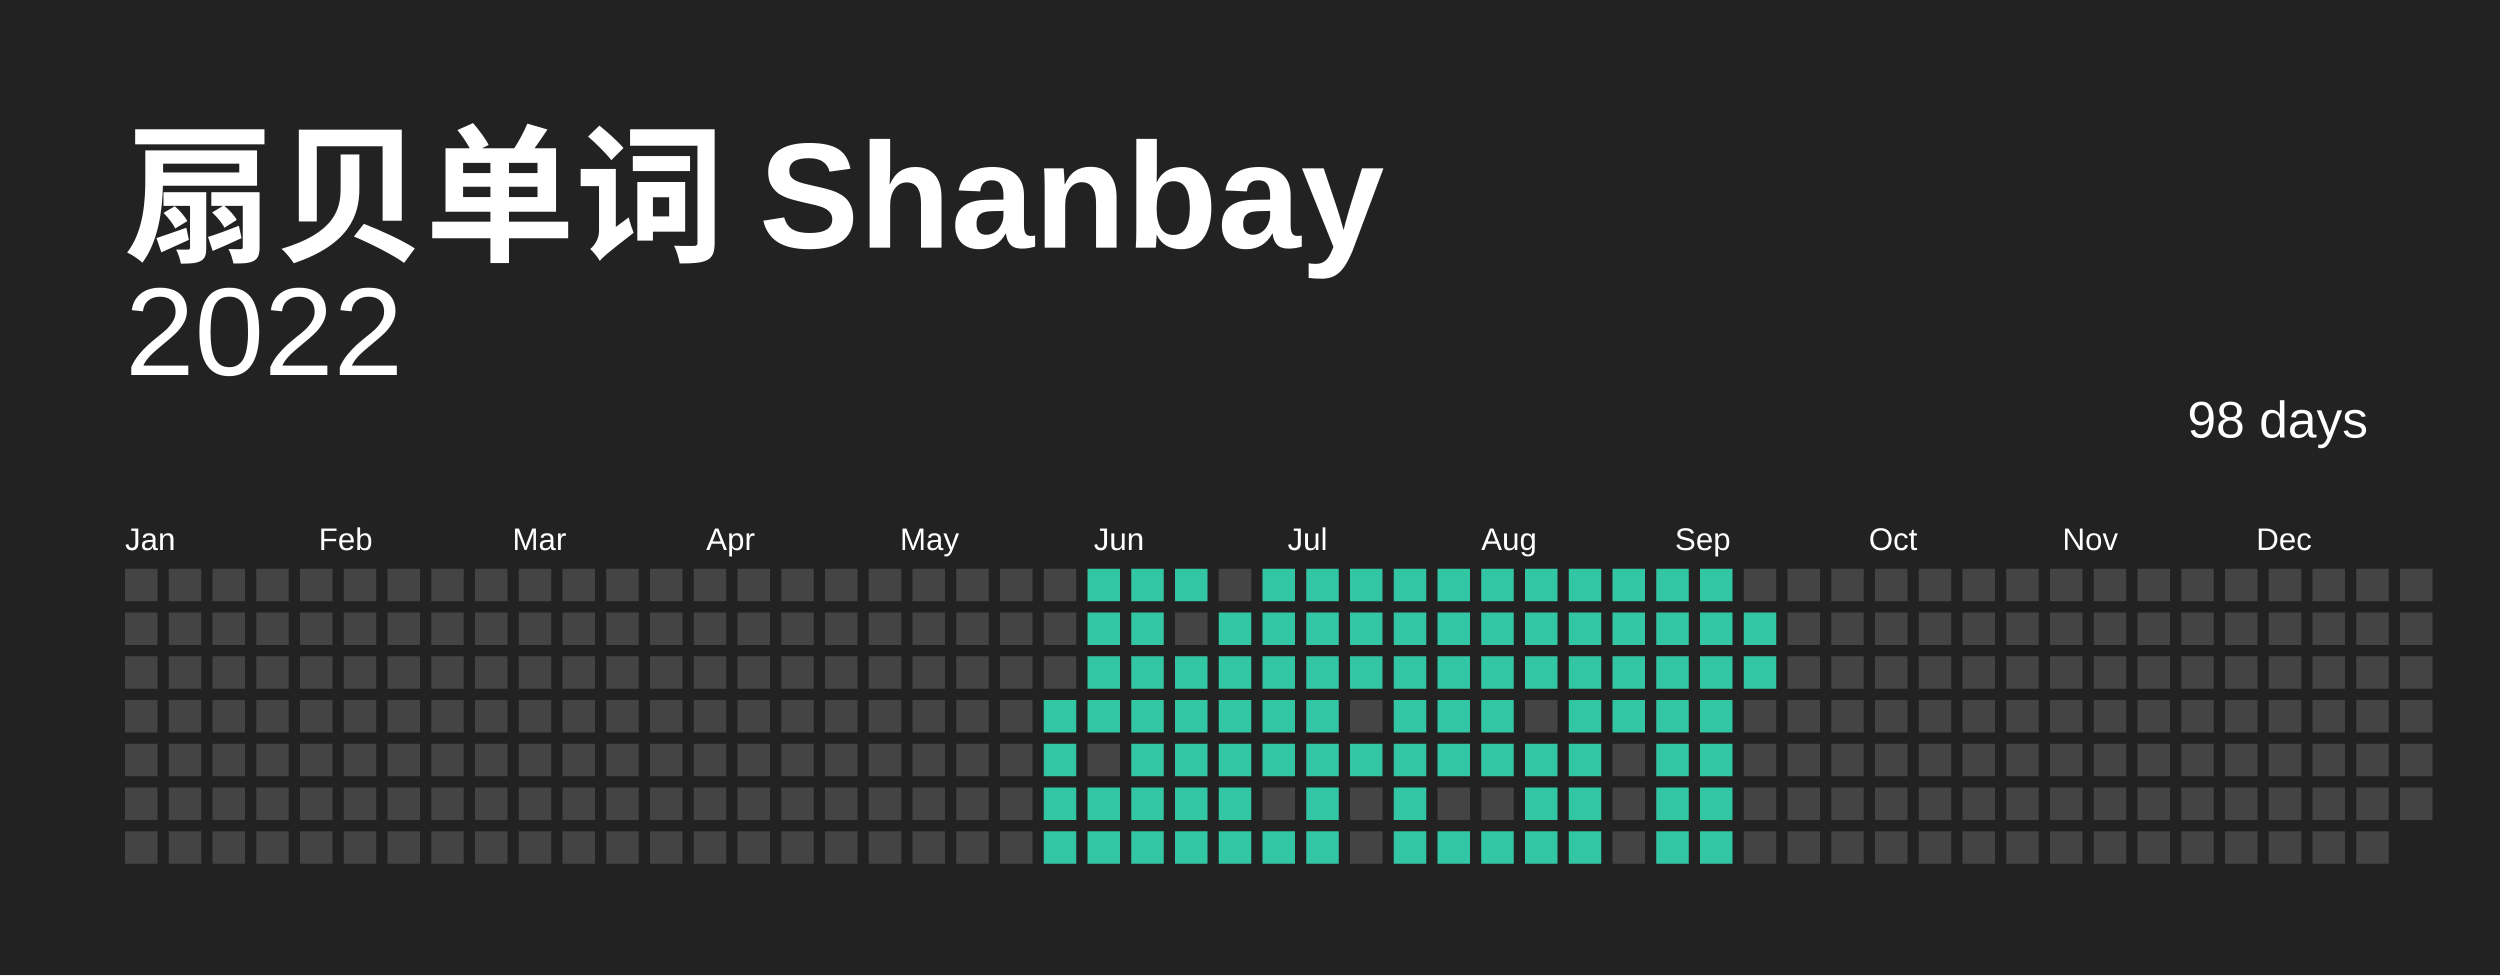
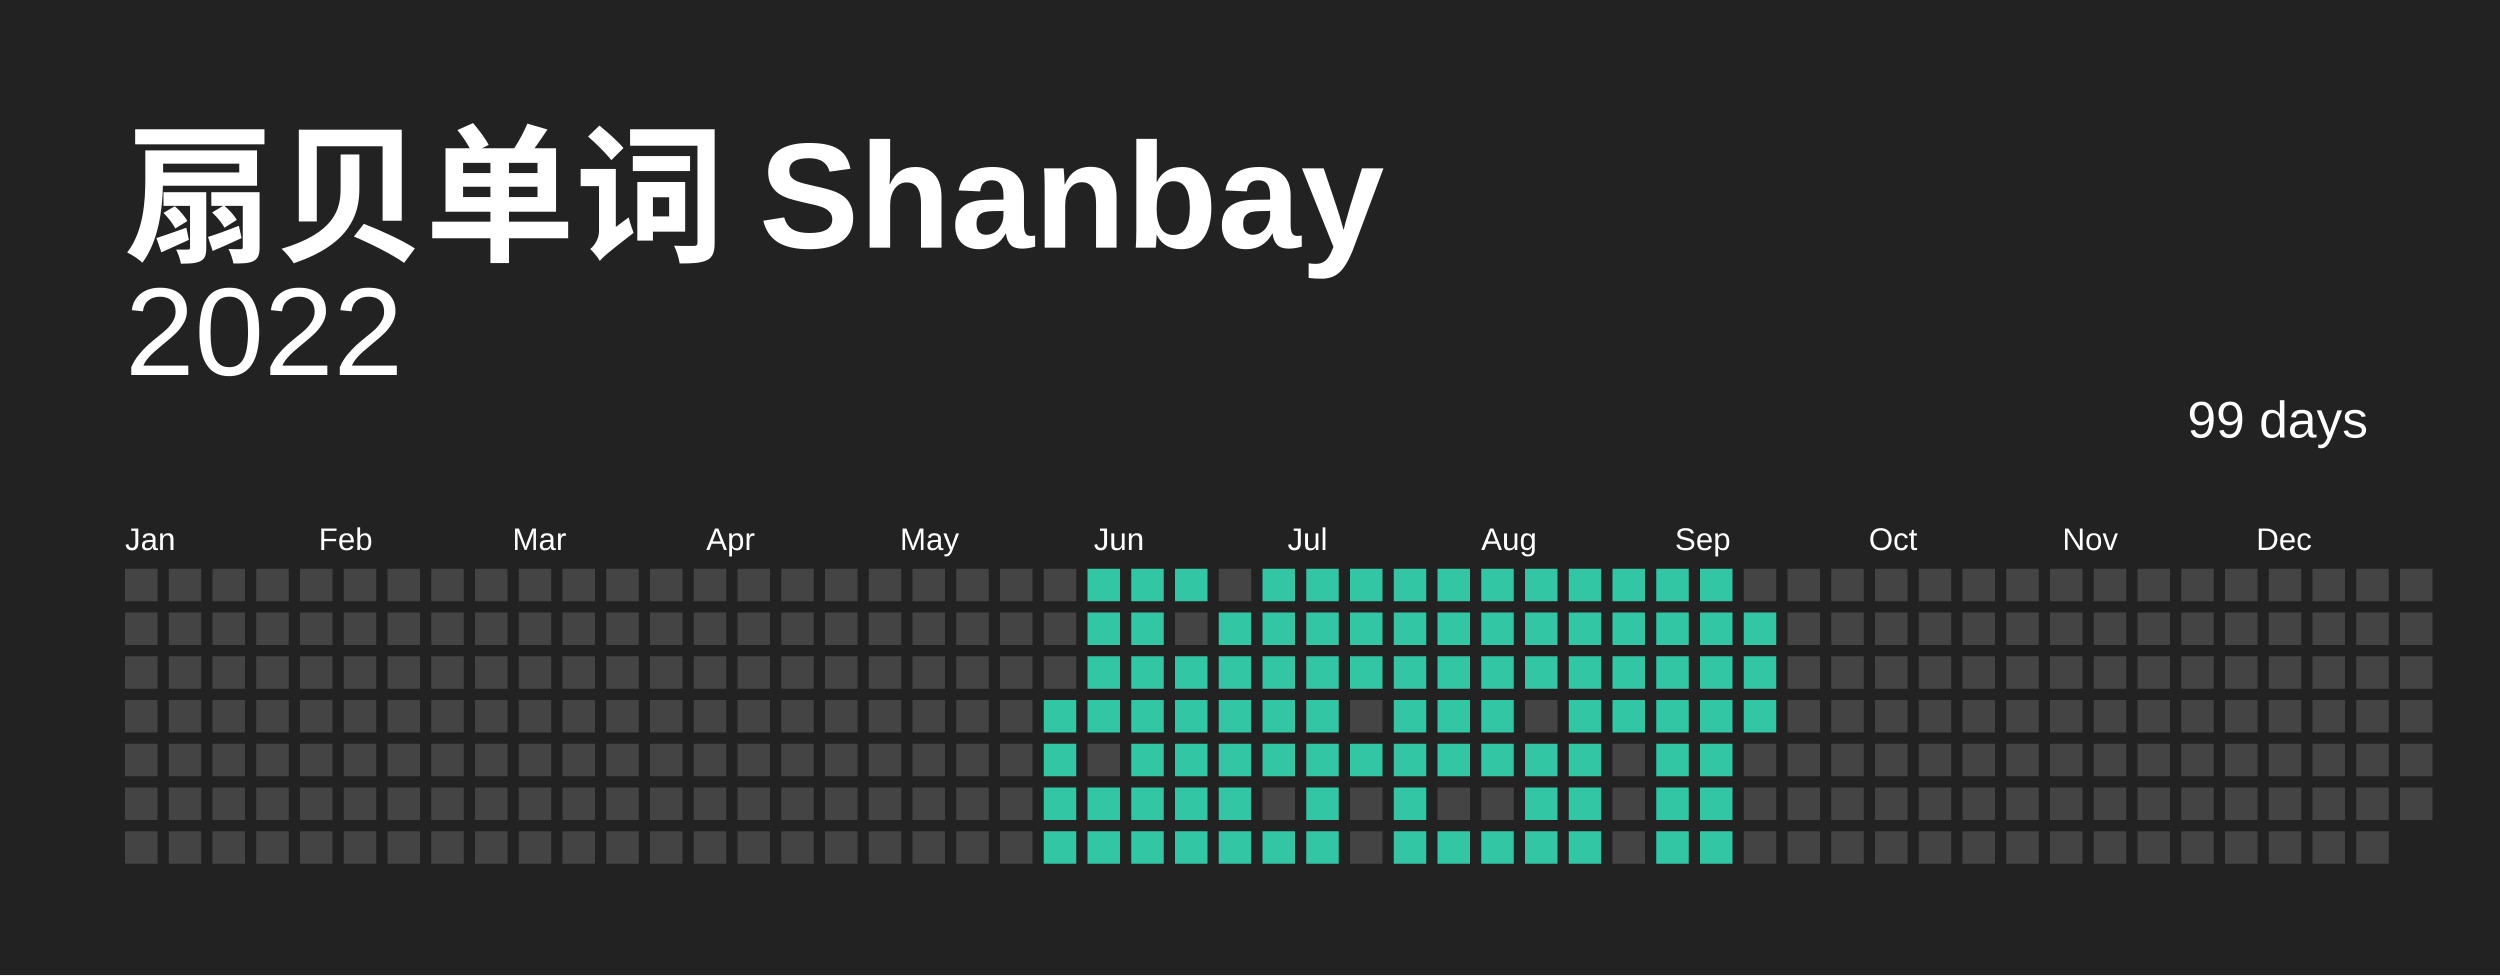
<svg xmlns="http://www.w3.org/2000/svg" baseProfile="full" height="78mm" version="1.1" viewBox="0,0,200,78" width="200mm">
  <defs />
  <rect fill="#222222" height="78" width="200" x="0" y="0" />
  <text fill="#FFFFFF" style="font-size:12px; font-family:Arial; font-weight:bold;" x="10" y="20"> 扇贝单词 Shanbay</text>
  <text alignment-baseline="hanging" fill="#FFFFFF" style="font-size:10.0px; font-family:Arial;" x="10" y="30">2022</text>
-   <text alignment-baseline="hanging" fill="#FFFFFF" style="font-size:4.125px; font-family:Arial;" x="175" y="35">98 days</text>
+   <text alignment-baseline="hanging" fill="#FFFFFF" style="font-size:4.125px; font-family:Arial;" x="175" y="35">99 days</text>
  <text fill="#FFFFFF" style="font-size:2.5px; font-family:Arial" x="10.0" y="44">Jan</text>
  <text fill="#FFFFFF" style="font-size:2.5px; font-family:Arial" x="25.5" y="44">Feb</text>
  <text fill="#FFFFFF" style="font-size:2.5px; font-family:Arial" x="41.0" y="44">Mar</text>
  <text fill="#FFFFFF" style="font-size:2.5px; font-family:Arial" x="56.5" y="44">Apr</text>
  <text fill="#FFFFFF" style="font-size:2.5px; font-family:Arial" x="72.0" y="44">May</text>
  <text fill="#FFFFFF" style="font-size:2.5px; font-family:Arial" x="87.5" y="44">Jun</text>
  <text fill="#FFFFFF" style="font-size:2.5px; font-family:Arial" x="103.0" y="44">Jul</text>
  <text fill="#FFFFFF" style="font-size:2.5px; font-family:Arial" x="118.5" y="44">Aug</text>
  <text fill="#FFFFFF" style="font-size:2.5px; font-family:Arial" x="134.0" y="44">Sep</text>
  <text fill="#FFFFFF" style="font-size:2.5px; font-family:Arial" x="149.5" y="44">Oct</text>
  <text fill="#FFFFFF" style="font-size:2.5px; font-family:Arial" x="165.0" y="44">Nov</text>
  <text fill="#FFFFFF" style="font-size:2.5px; font-family:Arial" x="180.5" y="44">Dec</text>
  <rect fill="#444444" height="2.6" width="2.6" x="10.0" y="45.5" />
  <rect fill="#444444" height="2.6" width="2.6" x="10.0" y="49.0" />
  <rect fill="#444444" height="2.6" width="2.6" x="10.0" y="52.5" />
  <rect fill="#444444" height="2.6" width="2.6" x="10.0" y="56.0" />
  <rect fill="#444444" height="2.6" width="2.6" x="10.0" y="59.5" />
  <rect fill="#444444" height="2.6" width="2.6" x="10.0" y="63.0" />
  <rect fill="#444444" height="2.6" width="2.6" x="10.0" y="66.5" />
  <rect fill="#444444" height="2.6" width="2.6" x="13.5" y="45.5" />
  <rect fill="#444444" height="2.6" width="2.6" x="13.5" y="49.0" />
  <rect fill="#444444" height="2.6" width="2.6" x="13.5" y="52.5" />
  <rect fill="#444444" height="2.6" width="2.6" x="13.5" y="56.0" />
  <rect fill="#444444" height="2.6" width="2.6" x="13.5" y="59.5" />
  <rect fill="#444444" height="2.6" width="2.6" x="13.5" y="63.0" />
  <rect fill="#444444" height="2.6" width="2.6" x="13.5" y="66.5" />
  <rect fill="#444444" height="2.6" width="2.6" x="17.0" y="45.5" />
  <rect fill="#444444" height="2.6" width="2.6" x="17.0" y="49.0" />
  <rect fill="#444444" height="2.6" width="2.6" x="17.0" y="52.5" />
  <rect fill="#444444" height="2.6" width="2.6" x="17.0" y="56.0" />
  <rect fill="#444444" height="2.6" width="2.6" x="17.0" y="59.5" />
  <rect fill="#444444" height="2.6" width="2.6" x="17.0" y="63.0" />
  <rect fill="#444444" height="2.6" width="2.6" x="17.0" y="66.5" />
  <rect fill="#444444" height="2.6" width="2.6" x="20.5" y="45.5" />
  <rect fill="#444444" height="2.6" width="2.6" x="20.5" y="49.0" />
  <rect fill="#444444" height="2.6" width="2.6" x="20.5" y="52.5" />
  <rect fill="#444444" height="2.6" width="2.6" x="20.5" y="56.0" />
  <rect fill="#444444" height="2.6" width="2.6" x="20.5" y="59.5" />
  <rect fill="#444444" height="2.6" width="2.6" x="20.5" y="63.0" />
  <rect fill="#444444" height="2.6" width="2.6" x="20.5" y="66.5" />
  <rect fill="#444444" height="2.6" width="2.6" x="24.0" y="45.5" />
  <rect fill="#444444" height="2.6" width="2.6" x="24.0" y="49.0" />
  <rect fill="#444444" height="2.6" width="2.6" x="24.0" y="52.5" />
  <rect fill="#444444" height="2.6" width="2.6" x="24.0" y="56.0" />
  <rect fill="#444444" height="2.6" width="2.6" x="24.0" y="59.5" />
  <rect fill="#444444" height="2.6" width="2.6" x="24.0" y="63.0" />
  <rect fill="#444444" height="2.6" width="2.6" x="24.0" y="66.5" />
  <rect fill="#444444" height="2.6" width="2.6" x="27.5" y="45.5" />
  <rect fill="#444444" height="2.6" width="2.6" x="27.5" y="49.0" />
  <rect fill="#444444" height="2.6" width="2.6" x="27.5" y="52.5" />
  <rect fill="#444444" height="2.6" width="2.6" x="27.5" y="56.0" />
  <rect fill="#444444" height="2.6" width="2.6" x="27.5" y="59.5" />
  <rect fill="#444444" height="2.6" width="2.6" x="27.5" y="63.0" />
  <rect fill="#444444" height="2.6" width="2.6" x="27.5" y="66.5" />
  <rect fill="#444444" height="2.6" width="2.6" x="31.0" y="45.5" />
  <rect fill="#444444" height="2.6" width="2.6" x="31.0" y="49.0" />
  <rect fill="#444444" height="2.6" width="2.6" x="31.0" y="52.5" />
  <rect fill="#444444" height="2.6" width="2.6" x="31.0" y="56.0" />
  <rect fill="#444444" height="2.6" width="2.6" x="31.0" y="59.5" />
  <rect fill="#444444" height="2.6" width="2.6" x="31.0" y="63.0" />
  <rect fill="#444444" height="2.6" width="2.6" x="31.0" y="66.5" />
  <rect fill="#444444" height="2.6" width="2.6" x="34.5" y="45.5" />
  <rect fill="#444444" height="2.6" width="2.6" x="34.5" y="49.0" />
  <rect fill="#444444" height="2.6" width="2.6" x="34.5" y="52.5" />
  <rect fill="#444444" height="2.6" width="2.6" x="34.5" y="56.0" />
  <rect fill="#444444" height="2.6" width="2.6" x="34.5" y="59.5" />
  <rect fill="#444444" height="2.6" width="2.6" x="34.5" y="63.0" />
  <rect fill="#444444" height="2.6" width="2.6" x="34.5" y="66.5" />
  <rect fill="#444444" height="2.6" width="2.6" x="38.0" y="45.5" />
  <rect fill="#444444" height="2.6" width="2.6" x="38.0" y="49.0" />
  <rect fill="#444444" height="2.6" width="2.6" x="38.0" y="52.5" />
  <rect fill="#444444" height="2.6" width="2.6" x="38.0" y="56.0" />
  <rect fill="#444444" height="2.6" width="2.6" x="38.0" y="59.5" />
  <rect fill="#444444" height="2.6" width="2.6" x="38.0" y="63.0" />
  <rect fill="#444444" height="2.6" width="2.6" x="38.0" y="66.5" />
  <rect fill="#444444" height="2.6" width="2.6" x="41.5" y="45.5" />
  <rect fill="#444444" height="2.6" width="2.6" x="41.5" y="49.0" />
  <rect fill="#444444" height="2.6" width="2.6" x="41.5" y="52.5" />
  <rect fill="#444444" height="2.6" width="2.6" x="41.5" y="56.0" />
  <rect fill="#444444" height="2.6" width="2.6" x="41.5" y="59.5" />
  <rect fill="#444444" height="2.6" width="2.6" x="41.5" y="63.0" />
  <rect fill="#444444" height="2.6" width="2.6" x="41.5" y="66.5" />
  <rect fill="#444444" height="2.6" width="2.6" x="45.0" y="45.5" />
  <rect fill="#444444" height="2.6" width="2.6" x="45.0" y="49.0" />
  <rect fill="#444444" height="2.6" width="2.6" x="45.0" y="52.5" />
  <rect fill="#444444" height="2.6" width="2.6" x="45.0" y="56.0" />
  <rect fill="#444444" height="2.6" width="2.6" x="45.0" y="59.5" />
  <rect fill="#444444" height="2.6" width="2.6" x="45.0" y="63.0" />
  <rect fill="#444444" height="2.6" width="2.6" x="45.0" y="66.5" />
  <rect fill="#444444" height="2.6" width="2.6" x="48.5" y="45.5" />
  <rect fill="#444444" height="2.6" width="2.6" x="48.5" y="49.0" />
  <rect fill="#444444" height="2.6" width="2.6" x="48.5" y="52.5" />
  <rect fill="#444444" height="2.6" width="2.6" x="48.5" y="56.0" />
  <rect fill="#444444" height="2.6" width="2.6" x="48.5" y="59.5" />
  <rect fill="#444444" height="2.6" width="2.6" x="48.5" y="63.0" />
  <rect fill="#444444" height="2.6" width="2.6" x="48.5" y="66.5" />
  <rect fill="#444444" height="2.6" width="2.6" x="52.0" y="45.5" />
  <rect fill="#444444" height="2.6" width="2.6" x="52.0" y="49.0" />
  <rect fill="#444444" height="2.6" width="2.6" x="52.0" y="52.5" />
  <rect fill="#444444" height="2.6" width="2.6" x="52.0" y="56.0" />
  <rect fill="#444444" height="2.6" width="2.6" x="52.0" y="59.5" />
  <rect fill="#444444" height="2.6" width="2.6" x="52.0" y="63.0" />
  <rect fill="#444444" height="2.6" width="2.6" x="52.0" y="66.5" />
  <rect fill="#444444" height="2.6" width="2.6" x="55.5" y="45.5" />
  <rect fill="#444444" height="2.6" width="2.6" x="55.5" y="49.0" />
  <rect fill="#444444" height="2.6" width="2.6" x="55.5" y="52.5" />
  <rect fill="#444444" height="2.6" width="2.6" x="55.5" y="56.0" />
  <rect fill="#444444" height="2.6" width="2.6" x="55.5" y="59.5" />
  <rect fill="#444444" height="2.6" width="2.6" x="55.5" y="63.0" />
  <rect fill="#444444" height="2.6" width="2.6" x="55.5" y="66.5" />
  <rect fill="#444444" height="2.6" width="2.6" x="59.0" y="45.5" />
  <rect fill="#444444" height="2.6" width="2.6" x="59.0" y="49.0" />
  <rect fill="#444444" height="2.6" width="2.6" x="59.0" y="52.5" />
  <rect fill="#444444" height="2.6" width="2.6" x="59.0" y="56.0" />
  <rect fill="#444444" height="2.6" width="2.6" x="59.0" y="59.5" />
  <rect fill="#444444" height="2.6" width="2.6" x="59.0" y="63.0" />
  <rect fill="#444444" height="2.6" width="2.6" x="59.0" y="66.5" />
  <rect fill="#444444" height="2.6" width="2.6" x="62.5" y="45.5" />
  <rect fill="#444444" height="2.6" width="2.6" x="62.5" y="49.0" />
  <rect fill="#444444" height="2.6" width="2.6" x="62.5" y="52.5" />
  <rect fill="#444444" height="2.6" width="2.6" x="62.5" y="56.0" />
  <rect fill="#444444" height="2.6" width="2.6" x="62.5" y="59.5" />
  <rect fill="#444444" height="2.6" width="2.6" x="62.5" y="63.0" />
  <rect fill="#444444" height="2.6" width="2.6" x="62.5" y="66.5" />
  <rect fill="#444444" height="2.6" width="2.6" x="66.0" y="45.5" />
  <rect fill="#444444" height="2.6" width="2.6" x="66.0" y="49.0" />
  <rect fill="#444444" height="2.6" width="2.6" x="66.0" y="52.5" />
  <rect fill="#444444" height="2.6" width="2.6" x="66.0" y="56.0" />
  <rect fill="#444444" height="2.6" width="2.6" x="66.0" y="59.5" />
  <rect fill="#444444" height="2.6" width="2.6" x="66.0" y="63.0" />
  <rect fill="#444444" height="2.6" width="2.6" x="66.0" y="66.5" />
  <rect fill="#444444" height="2.6" width="2.6" x="69.5" y="45.5" />
  <rect fill="#444444" height="2.6" width="2.6" x="69.5" y="49.0" />
  <rect fill="#444444" height="2.6" width="2.6" x="69.5" y="52.5" />
  <rect fill="#444444" height="2.6" width="2.6" x="69.5" y="56.0" />
  <rect fill="#444444" height="2.6" width="2.6" x="69.5" y="59.5" />
  <rect fill="#444444" height="2.6" width="2.6" x="69.5" y="63.0" />
  <rect fill="#444444" height="2.6" width="2.6" x="69.5" y="66.5" />
  <rect fill="#444444" height="2.6" width="2.6" x="73.0" y="45.5" />
  <rect fill="#444444" height="2.6" width="2.6" x="73.0" y="49.0" />
  <rect fill="#444444" height="2.6" width="2.6" x="73.0" y="52.5" />
  <rect fill="#444444" height="2.6" width="2.6" x="73.0" y="56.0" />
  <rect fill="#444444" height="2.6" width="2.6" x="73.0" y="59.5" />
  <rect fill="#444444" height="2.6" width="2.6" x="73.0" y="63.0" />
  <rect fill="#444444" height="2.6" width="2.6" x="73.0" y="66.5" />
  <rect fill="#444444" height="2.6" width="2.6" x="76.5" y="45.5" />
  <rect fill="#444444" height="2.6" width="2.6" x="76.5" y="49.0" />
  <rect fill="#444444" height="2.6" width="2.6" x="76.5" y="52.5" />
  <rect fill="#444444" height="2.6" width="2.6" x="76.5" y="56.0" />
  <rect fill="#444444" height="2.6" width="2.6" x="76.5" y="59.5" />
  <rect fill="#444444" height="2.6" width="2.6" x="76.5" y="63.0" />
  <rect fill="#444444" height="2.6" width="2.6" x="76.5" y="66.5" />
  <rect fill="#444444" height="2.6" width="2.6" x="80.0" y="45.5" />
  <rect fill="#444444" height="2.6" width="2.6" x="80.0" y="49.0" />
  <rect fill="#444444" height="2.6" width="2.6" x="80.0" y="52.5" />
  <rect fill="#444444" height="2.6" width="2.6" x="80.0" y="56.0" />
  <rect fill="#444444" height="2.6" width="2.6" x="80.0" y="59.5" />
  <rect fill="#444444" height="2.6" width="2.6" x="80.0" y="63.0" />
  <rect fill="#444444" height="2.6" width="2.6" x="80.0" y="66.5" />
  <rect fill="#444444" height="2.6" width="2.6" x="83.5" y="45.5" />
  <rect fill="#444444" height="2.6" width="2.6" x="83.5" y="49.0" />
  <rect fill="#444444" height="2.6" width="2.6" x="83.5" y="52.5" />
  <rect fill="#33C6A4" height="2.6" width="2.6" x="83.5" y="56.0" />
  <rect fill="#33C6A4" height="2.6" width="2.6" x="83.5" y="59.5" />
  <rect fill="#33C6A4" height="2.6" width="2.6" x="83.5" y="63.0" />
  <rect fill="#33C6A4" height="2.6" width="2.6" x="83.5" y="66.5" />
  <rect fill="#33C6A4" height="2.6" width="2.6" x="87.0" y="45.5" />
  <rect fill="#33C6A4" height="2.6" width="2.6" x="87.0" y="49.0" />
  <rect fill="#33C6A4" height="2.6" width="2.6" x="87.0" y="52.5" />
  <rect fill="#33C6A4" height="2.6" width="2.6" x="87.0" y="56.0" />
  <rect fill="#444444" height="2.6" width="2.6" x="87.0" y="59.5" />
  <rect fill="#33C6A4" height="2.6" width="2.6" x="87.0" y="63.0" />
  <rect fill="#33C6A4" height="2.6" width="2.6" x="87.0" y="66.5" />
  <rect fill="#33C6A4" height="2.6" width="2.6" x="90.5" y="45.5" />
  <rect fill="#33C6A4" height="2.6" width="2.6" x="90.5" y="49.0" />
  <rect fill="#33C6A4" height="2.6" width="2.6" x="90.5" y="52.5" />
  <rect fill="#33C6A4" height="2.6" width="2.6" x="90.5" y="56.0" />
  <rect fill="#33C6A4" height="2.6" width="2.6" x="90.5" y="59.5" />
  <rect fill="#33C6A4" height="2.6" width="2.6" x="90.5" y="63.0" />
  <rect fill="#33C6A4" height="2.6" width="2.6" x="90.5" y="66.5" />
  <rect fill="#33C6A4" height="2.6" width="2.6" x="94.0" y="45.5" />
  <rect fill="#444444" height="2.6" width="2.6" x="94.0" y="49.0" />
  <rect fill="#33C6A4" height="2.6" width="2.6" x="94.0" y="52.5" />
  <rect fill="#33C6A4" height="2.6" width="2.6" x="94.0" y="56.0" />
  <rect fill="#33C6A4" height="2.6" width="2.6" x="94.0" y="59.5" />
  <rect fill="#33C6A4" height="2.6" width="2.6" x="94.0" y="63.0" />
  <rect fill="#33C6A4" height="2.6" width="2.6" x="94.0" y="66.5" />
  <rect fill="#444444" height="2.6" width="2.6" x="97.5" y="45.5" />
  <rect fill="#33C6A4" height="2.6" width="2.6" x="97.5" y="49.0" />
  <rect fill="#33C6A4" height="2.6" width="2.6" x="97.5" y="52.5" />
  <rect fill="#33C6A4" height="2.6" width="2.6" x="97.5" y="56.0" />
  <rect fill="#33C6A4" height="2.6" width="2.6" x="97.5" y="59.5" />
  <rect fill="#33C6A4" height="2.6" width="2.6" x="97.5" y="63.0" />
  <rect fill="#33C6A4" height="2.6" width="2.6" x="97.5" y="66.5" />
  <rect fill="#33C6A4" height="2.6" width="2.6" x="101.0" y="45.5" />
  <rect fill="#33C6A4" height="2.6" width="2.6" x="101.0" y="49.0" />
  <rect fill="#33C6A4" height="2.6" width="2.6" x="101.0" y="52.5" />
  <rect fill="#33C6A4" height="2.6" width="2.6" x="101.0" y="56.0" />
  <rect fill="#33C6A4" height="2.6" width="2.6" x="101.0" y="59.5" />
  <rect fill="#444444" height="2.6" width="2.6" x="101.0" y="63.0" />
  <rect fill="#33C6A4" height="2.6" width="2.6" x="101.0" y="66.5" />
  <rect fill="#33C6A4" height="2.6" width="2.6" x="104.5" y="45.5" />
  <rect fill="#33C6A4" height="2.6" width="2.6" x="104.5" y="49.0" />
  <rect fill="#33C6A4" height="2.6" width="2.6" x="104.5" y="52.5" />
  <rect fill="#33C6A4" height="2.6" width="2.6" x="104.5" y="56.0" />
  <rect fill="#33C6A4" height="2.6" width="2.6" x="104.5" y="59.5" />
  <rect fill="#33C6A4" height="2.6" width="2.6" x="104.5" y="63.0" />
  <rect fill="#33C6A4" height="2.6" width="2.6" x="104.5" y="66.5" />
  <rect fill="#33C6A4" height="2.6" width="2.6" x="108.0" y="45.5" />
  <rect fill="#33C6A4" height="2.6" width="2.6" x="108.0" y="49.0" />
  <rect fill="#33C6A4" height="2.6" width="2.6" x="108.0" y="52.5" />
  <rect fill="#444444" height="2.6" width="2.6" x="108.0" y="56.0" />
  <rect fill="#33C6A4" height="2.6" width="2.6" x="108.0" y="59.5" />
  <rect fill="#444444" height="2.6" width="2.6" x="108.0" y="63.0" />
  <rect fill="#444444" height="2.6" width="2.6" x="108.0" y="66.5" />
  <rect fill="#33C6A4" height="2.6" width="2.6" x="111.5" y="45.5" />
  <rect fill="#33C6A4" height="2.6" width="2.6" x="111.5" y="49.0" />
  <rect fill="#33C6A4" height="2.6" width="2.6" x="111.5" y="52.5" />
  <rect fill="#33C6A4" height="2.6" width="2.6" x="111.5" y="56.0" />
  <rect fill="#33C6A4" height="2.6" width="2.6" x="111.5" y="59.5" />
  <rect fill="#33C6A4" height="2.6" width="2.6" x="111.5" y="63.0" />
  <rect fill="#33C6A4" height="2.6" width="2.6" x="111.5" y="66.5" />
  <rect fill="#33C6A4" height="2.6" width="2.6" x="115.0" y="45.5" />
  <rect fill="#33C6A4" height="2.6" width="2.6" x="115.0" y="49.0" />
  <rect fill="#33C6A4" height="2.6" width="2.6" x="115.0" y="52.5" />
  <rect fill="#33C6A4" height="2.6" width="2.6" x="115.0" y="56.0" />
  <rect fill="#33C6A4" height="2.6" width="2.6" x="115.0" y="59.5" />
  <rect fill="#444444" height="2.6" width="2.6" x="115.0" y="63.0" />
  <rect fill="#33C6A4" height="2.6" width="2.6" x="115.0" y="66.5" />
  <rect fill="#33C6A4" height="2.6" width="2.6" x="118.5" y="45.5" />
  <rect fill="#33C6A4" height="2.6" width="2.6" x="118.5" y="49.0" />
  <rect fill="#33C6A4" height="2.6" width="2.6" x="118.5" y="52.5" />
  <rect fill="#33C6A4" height="2.6" width="2.6" x="118.5" y="56.0" />
  <rect fill="#33C6A4" height="2.6" width="2.6" x="118.5" y="59.5" />
  <rect fill="#444444" height="2.6" width="2.6" x="118.5" y="63.0" />
  <rect fill="#33C6A4" height="2.6" width="2.6" x="118.5" y="66.5" />
  <rect fill="#33C6A4" height="2.6" width="2.6" x="122.0" y="45.5" />
  <rect fill="#33C6A4" height="2.6" width="2.6" x="122.0" y="49.0" />
  <rect fill="#33C6A4" height="2.6" width="2.6" x="122.0" y="52.5" />
  <rect fill="#444444" height="2.6" width="2.6" x="122.0" y="56.0" />
  <rect fill="#33C6A4" height="2.6" width="2.6" x="122.0" y="59.5" />
  <rect fill="#33C6A4" height="2.6" width="2.6" x="122.0" y="63.0" />
  <rect fill="#33C6A4" height="2.6" width="2.6" x="122.0" y="66.5" />
  <rect fill="#33C6A4" height="2.6" width="2.6" x="125.5" y="45.5" />
  <rect fill="#33C6A4" height="2.6" width="2.6" x="125.5" y="49.0" />
  <rect fill="#33C6A4" height="2.6" width="2.6" x="125.5" y="52.5" />
  <rect fill="#33C6A4" height="2.6" width="2.6" x="125.5" y="56.0" />
  <rect fill="#33C6A4" height="2.6" width="2.6" x="125.5" y="59.5" />
  <rect fill="#33C6A4" height="2.6" width="2.6" x="125.5" y="63.0" />
  <rect fill="#33C6A4" height="2.6" width="2.6" x="125.5" y="66.5" />
  <rect fill="#33C6A4" height="2.6" width="2.6" x="129.0" y="45.5" />
  <rect fill="#33C6A4" height="2.6" width="2.6" x="129.0" y="49.0" />
  <rect fill="#33C6A4" height="2.6" width="2.6" x="129.0" y="52.5" />
  <rect fill="#33C6A4" height="2.6" width="2.6" x="129.0" y="56.0" />
  <rect fill="#444444" height="2.6" width="2.6" x="129.0" y="59.5" />
  <rect fill="#444444" height="2.6" width="2.6" x="129.0" y="63.0" />
  <rect fill="#444444" height="2.6" width="2.6" x="129.0" y="66.5" />
  <rect fill="#33C6A4" height="2.6" width="2.6" x="132.5" y="45.5" />
  <rect fill="#33C6A4" height="2.6" width="2.6" x="132.5" y="49.0" />
  <rect fill="#33C6A4" height="2.6" width="2.6" x="132.5" y="52.5" />
  <rect fill="#33C6A4" height="2.6" width="2.6" x="132.5" y="56.0" />
  <rect fill="#33C6A4" height="2.6" width="2.6" x="132.5" y="59.5" />
  <rect fill="#33C6A4" height="2.6" width="2.6" x="132.5" y="63.0" />
  <rect fill="#33C6A4" height="2.6" width="2.6" x="132.5" y="66.5" />
  <rect fill="#33C6A4" height="2.6" width="2.6" x="136.0" y="45.5" />
  <rect fill="#33C6A4" height="2.6" width="2.6" x="136.0" y="49.0" />
  <rect fill="#33C6A4" height="2.6" width="2.6" x="136.0" y="52.5" />
  <rect fill="#33C6A4" height="2.6" width="2.6" x="136.0" y="56.0" />
  <rect fill="#33C6A4" height="2.6" width="2.6" x="136.0" y="59.5" />
  <rect fill="#33C6A4" height="2.6" width="2.6" x="136.0" y="63.0" />
  <rect fill="#33C6A4" height="2.6" width="2.6" x="136.0" y="66.5" />
  <rect fill="#444444" height="2.6" width="2.6" x="139.5" y="45.5" />
  <rect fill="#33C6A4" height="2.6" width="2.6" x="139.5" y="49.0" />
  <rect fill="#33C6A4" height="2.6" width="2.6" x="139.5" y="52.5" />
-   <rect fill="#444444" height="2.6" width="2.6" x="139.5" y="56.0" />
+   <rect fill="#33C6A4" height="2.6" width="2.6" x="139.5" y="56.0" />
  <rect fill="#444444" height="2.6" width="2.6" x="139.5" y="59.5" />
  <rect fill="#444444" height="2.6" width="2.6" x="139.5" y="63.0" />
  <rect fill="#444444" height="2.6" width="2.6" x="139.5" y="66.5" />
  <rect fill="#444444" height="2.6" width="2.6" x="143.0" y="45.5" />
  <rect fill="#444444" height="2.6" width="2.6" x="143.0" y="49.0" />
  <rect fill="#444444" height="2.6" width="2.6" x="143.0" y="52.5" />
  <rect fill="#444444" height="2.6" width="2.6" x="143.0" y="56.0" />
  <rect fill="#444444" height="2.6" width="2.6" x="143.0" y="59.5" />
  <rect fill="#444444" height="2.6" width="2.6" x="143.0" y="63.0" />
  <rect fill="#444444" height="2.6" width="2.6" x="143.0" y="66.5" />
  <rect fill="#444444" height="2.6" width="2.6" x="146.5" y="45.5" />
  <rect fill="#444444" height="2.6" width="2.6" x="146.5" y="49.0" />
  <rect fill="#444444" height="2.6" width="2.6" x="146.5" y="52.5" />
  <rect fill="#444444" height="2.6" width="2.6" x="146.5" y="56.0" />
  <rect fill="#444444" height="2.6" width="2.6" x="146.5" y="59.5" />
  <rect fill="#444444" height="2.6" width="2.6" x="146.5" y="63.0" />
  <rect fill="#444444" height="2.6" width="2.6" x="146.5" y="66.5" />
  <rect fill="#444444" height="2.6" width="2.6" x="150.0" y="45.5" />
  <rect fill="#444444" height="2.6" width="2.6" x="150.0" y="49.0" />
  <rect fill="#444444" height="2.6" width="2.6" x="150.0" y="52.5" />
  <rect fill="#444444" height="2.6" width="2.6" x="150.0" y="56.0" />
  <rect fill="#444444" height="2.6" width="2.6" x="150.0" y="59.5" />
  <rect fill="#444444" height="2.6" width="2.6" x="150.0" y="63.0" />
  <rect fill="#444444" height="2.6" width="2.6" x="150.0" y="66.5" />
  <rect fill="#444444" height="2.6" width="2.6" x="153.5" y="45.5" />
  <rect fill="#444444" height="2.6" width="2.6" x="153.5" y="49.0" />
  <rect fill="#444444" height="2.6" width="2.6" x="153.5" y="52.5" />
  <rect fill="#444444" height="2.6" width="2.6" x="153.5" y="56.0" />
  <rect fill="#444444" height="2.6" width="2.6" x="153.5" y="59.5" />
  <rect fill="#444444" height="2.6" width="2.6" x="153.5" y="63.0" />
  <rect fill="#444444" height="2.6" width="2.6" x="153.5" y="66.5" />
  <rect fill="#444444" height="2.6" width="2.6" x="157.0" y="45.5" />
  <rect fill="#444444" height="2.6" width="2.6" x="157.0" y="49.0" />
  <rect fill="#444444" height="2.6" width="2.6" x="157.0" y="52.5" />
  <rect fill="#444444" height="2.6" width="2.6" x="157.0" y="56.0" />
  <rect fill="#444444" height="2.6" width="2.6" x="157.0" y="59.5" />
  <rect fill="#444444" height="2.6" width="2.6" x="157.0" y="63.0" />
  <rect fill="#444444" height="2.6" width="2.6" x="157.0" y="66.5" />
  <rect fill="#444444" height="2.6" width="2.6" x="160.5" y="45.5" />
  <rect fill="#444444" height="2.6" width="2.6" x="160.5" y="49.0" />
  <rect fill="#444444" height="2.6" width="2.6" x="160.5" y="52.5" />
  <rect fill="#444444" height="2.6" width="2.6" x="160.5" y="56.0" />
  <rect fill="#444444" height="2.6" width="2.6" x="160.5" y="59.5" />
  <rect fill="#444444" height="2.6" width="2.6" x="160.5" y="63.0" />
  <rect fill="#444444" height="2.6" width="2.6" x="160.5" y="66.5" />
  <rect fill="#444444" height="2.6" width="2.6" x="164.0" y="45.5" />
  <rect fill="#444444" height="2.6" width="2.6" x="164.0" y="49.0" />
  <rect fill="#444444" height="2.6" width="2.6" x="164.0" y="52.5" />
  <rect fill="#444444" height="2.6" width="2.6" x="164.0" y="56.0" />
  <rect fill="#444444" height="2.6" width="2.6" x="164.0" y="59.5" />
  <rect fill="#444444" height="2.6" width="2.6" x="164.0" y="63.0" />
  <rect fill="#444444" height="2.6" width="2.6" x="164.0" y="66.5" />
  <rect fill="#444444" height="2.6" width="2.6" x="167.5" y="45.5" />
  <rect fill="#444444" height="2.6" width="2.6" x="167.5" y="49.0" />
  <rect fill="#444444" height="2.6" width="2.6" x="167.5" y="52.5" />
  <rect fill="#444444" height="2.6" width="2.6" x="167.5" y="56.0" />
  <rect fill="#444444" height="2.6" width="2.6" x="167.5" y="59.5" />
  <rect fill="#444444" height="2.6" width="2.6" x="167.5" y="63.0" />
  <rect fill="#444444" height="2.6" width="2.6" x="167.5" y="66.5" />
  <rect fill="#444444" height="2.6" width="2.6" x="171.0" y="45.5" />
  <rect fill="#444444" height="2.6" width="2.6" x="171.0" y="49.0" />
  <rect fill="#444444" height="2.6" width="2.6" x="171.0" y="52.5" />
  <rect fill="#444444" height="2.6" width="2.6" x="171.0" y="56.0" />
  <rect fill="#444444" height="2.6" width="2.6" x="171.0" y="59.5" />
  <rect fill="#444444" height="2.6" width="2.6" x="171.0" y="63.0" />
  <rect fill="#444444" height="2.6" width="2.6" x="171.0" y="66.5" />
  <rect fill="#444444" height="2.6" width="2.6" x="174.5" y="45.5" />
  <rect fill="#444444" height="2.6" width="2.6" x="174.5" y="49.0" />
  <rect fill="#444444" height="2.6" width="2.6" x="174.5" y="52.5" />
  <rect fill="#444444" height="2.6" width="2.6" x="174.5" y="56.0" />
  <rect fill="#444444" height="2.6" width="2.6" x="174.5" y="59.5" />
  <rect fill="#444444" height="2.6" width="2.6" x="174.5" y="63.0" />
  <rect fill="#444444" height="2.6" width="2.6" x="174.5" y="66.5" />
  <rect fill="#444444" height="2.6" width="2.6" x="178.0" y="45.5" />
  <rect fill="#444444" height="2.6" width="2.6" x="178.0" y="49.0" />
  <rect fill="#444444" height="2.6" width="2.6" x="178.0" y="52.5" />
  <rect fill="#444444" height="2.6" width="2.6" x="178.0" y="56.0" />
  <rect fill="#444444" height="2.6" width="2.6" x="178.0" y="59.5" />
  <rect fill="#444444" height="2.6" width="2.6" x="178.0" y="63.0" />
  <rect fill="#444444" height="2.6" width="2.6" x="178.0" y="66.5" />
  <rect fill="#444444" height="2.6" width="2.6" x="181.5" y="45.5" />
  <rect fill="#444444" height="2.6" width="2.6" x="181.5" y="49.0" />
  <rect fill="#444444" height="2.6" width="2.6" x="181.5" y="52.5" />
  <rect fill="#444444" height="2.6" width="2.6" x="181.5" y="56.0" />
  <rect fill="#444444" height="2.6" width="2.6" x="181.5" y="59.5" />
  <rect fill="#444444" height="2.6" width="2.6" x="181.5" y="63.0" />
  <rect fill="#444444" height="2.6" width="2.6" x="181.5" y="66.5" />
  <rect fill="#444444" height="2.6" width="2.6" x="185.0" y="45.5" />
  <rect fill="#444444" height="2.6" width="2.6" x="185.0" y="49.0" />
  <rect fill="#444444" height="2.6" width="2.6" x="185.0" y="52.5" />
  <rect fill="#444444" height="2.6" width="2.6" x="185.0" y="56.0" />
  <rect fill="#444444" height="2.6" width="2.6" x="185.0" y="59.5" />
  <rect fill="#444444" height="2.6" width="2.6" x="185.0" y="63.0" />
  <rect fill="#444444" height="2.6" width="2.6" x="185.0" y="66.5" />
  <rect fill="#444444" height="2.6" width="2.6" x="188.5" y="45.5" />
  <rect fill="#444444" height="2.6" width="2.6" x="188.5" y="49.0" />
  <rect fill="#444444" height="2.6" width="2.6" x="188.5" y="52.5" />
  <rect fill="#444444" height="2.6" width="2.6" x="188.5" y="56.0" />
  <rect fill="#444444" height="2.6" width="2.6" x="188.5" y="59.5" />
  <rect fill="#444444" height="2.6" width="2.6" x="188.5" y="63.0" />
  <rect fill="#444444" height="2.6" width="2.6" x="188.5" y="66.5" />
  <rect fill="#444444" height="2.6" width="2.6" x="192.0" y="45.5" />
  <rect fill="#444444" height="2.6" width="2.6" x="192.0" y="49.0" />
  <rect fill="#444444" height="2.6" width="2.6" x="192.0" y="52.5" />
  <rect fill="#444444" height="2.6" width="2.6" x="192.0" y="56.0" />
  <rect fill="#444444" height="2.6" width="2.6" x="192.0" y="59.5" />
  <rect fill="#444444" height="2.6" width="2.6" x="192.0" y="63.0" />
</svg>
